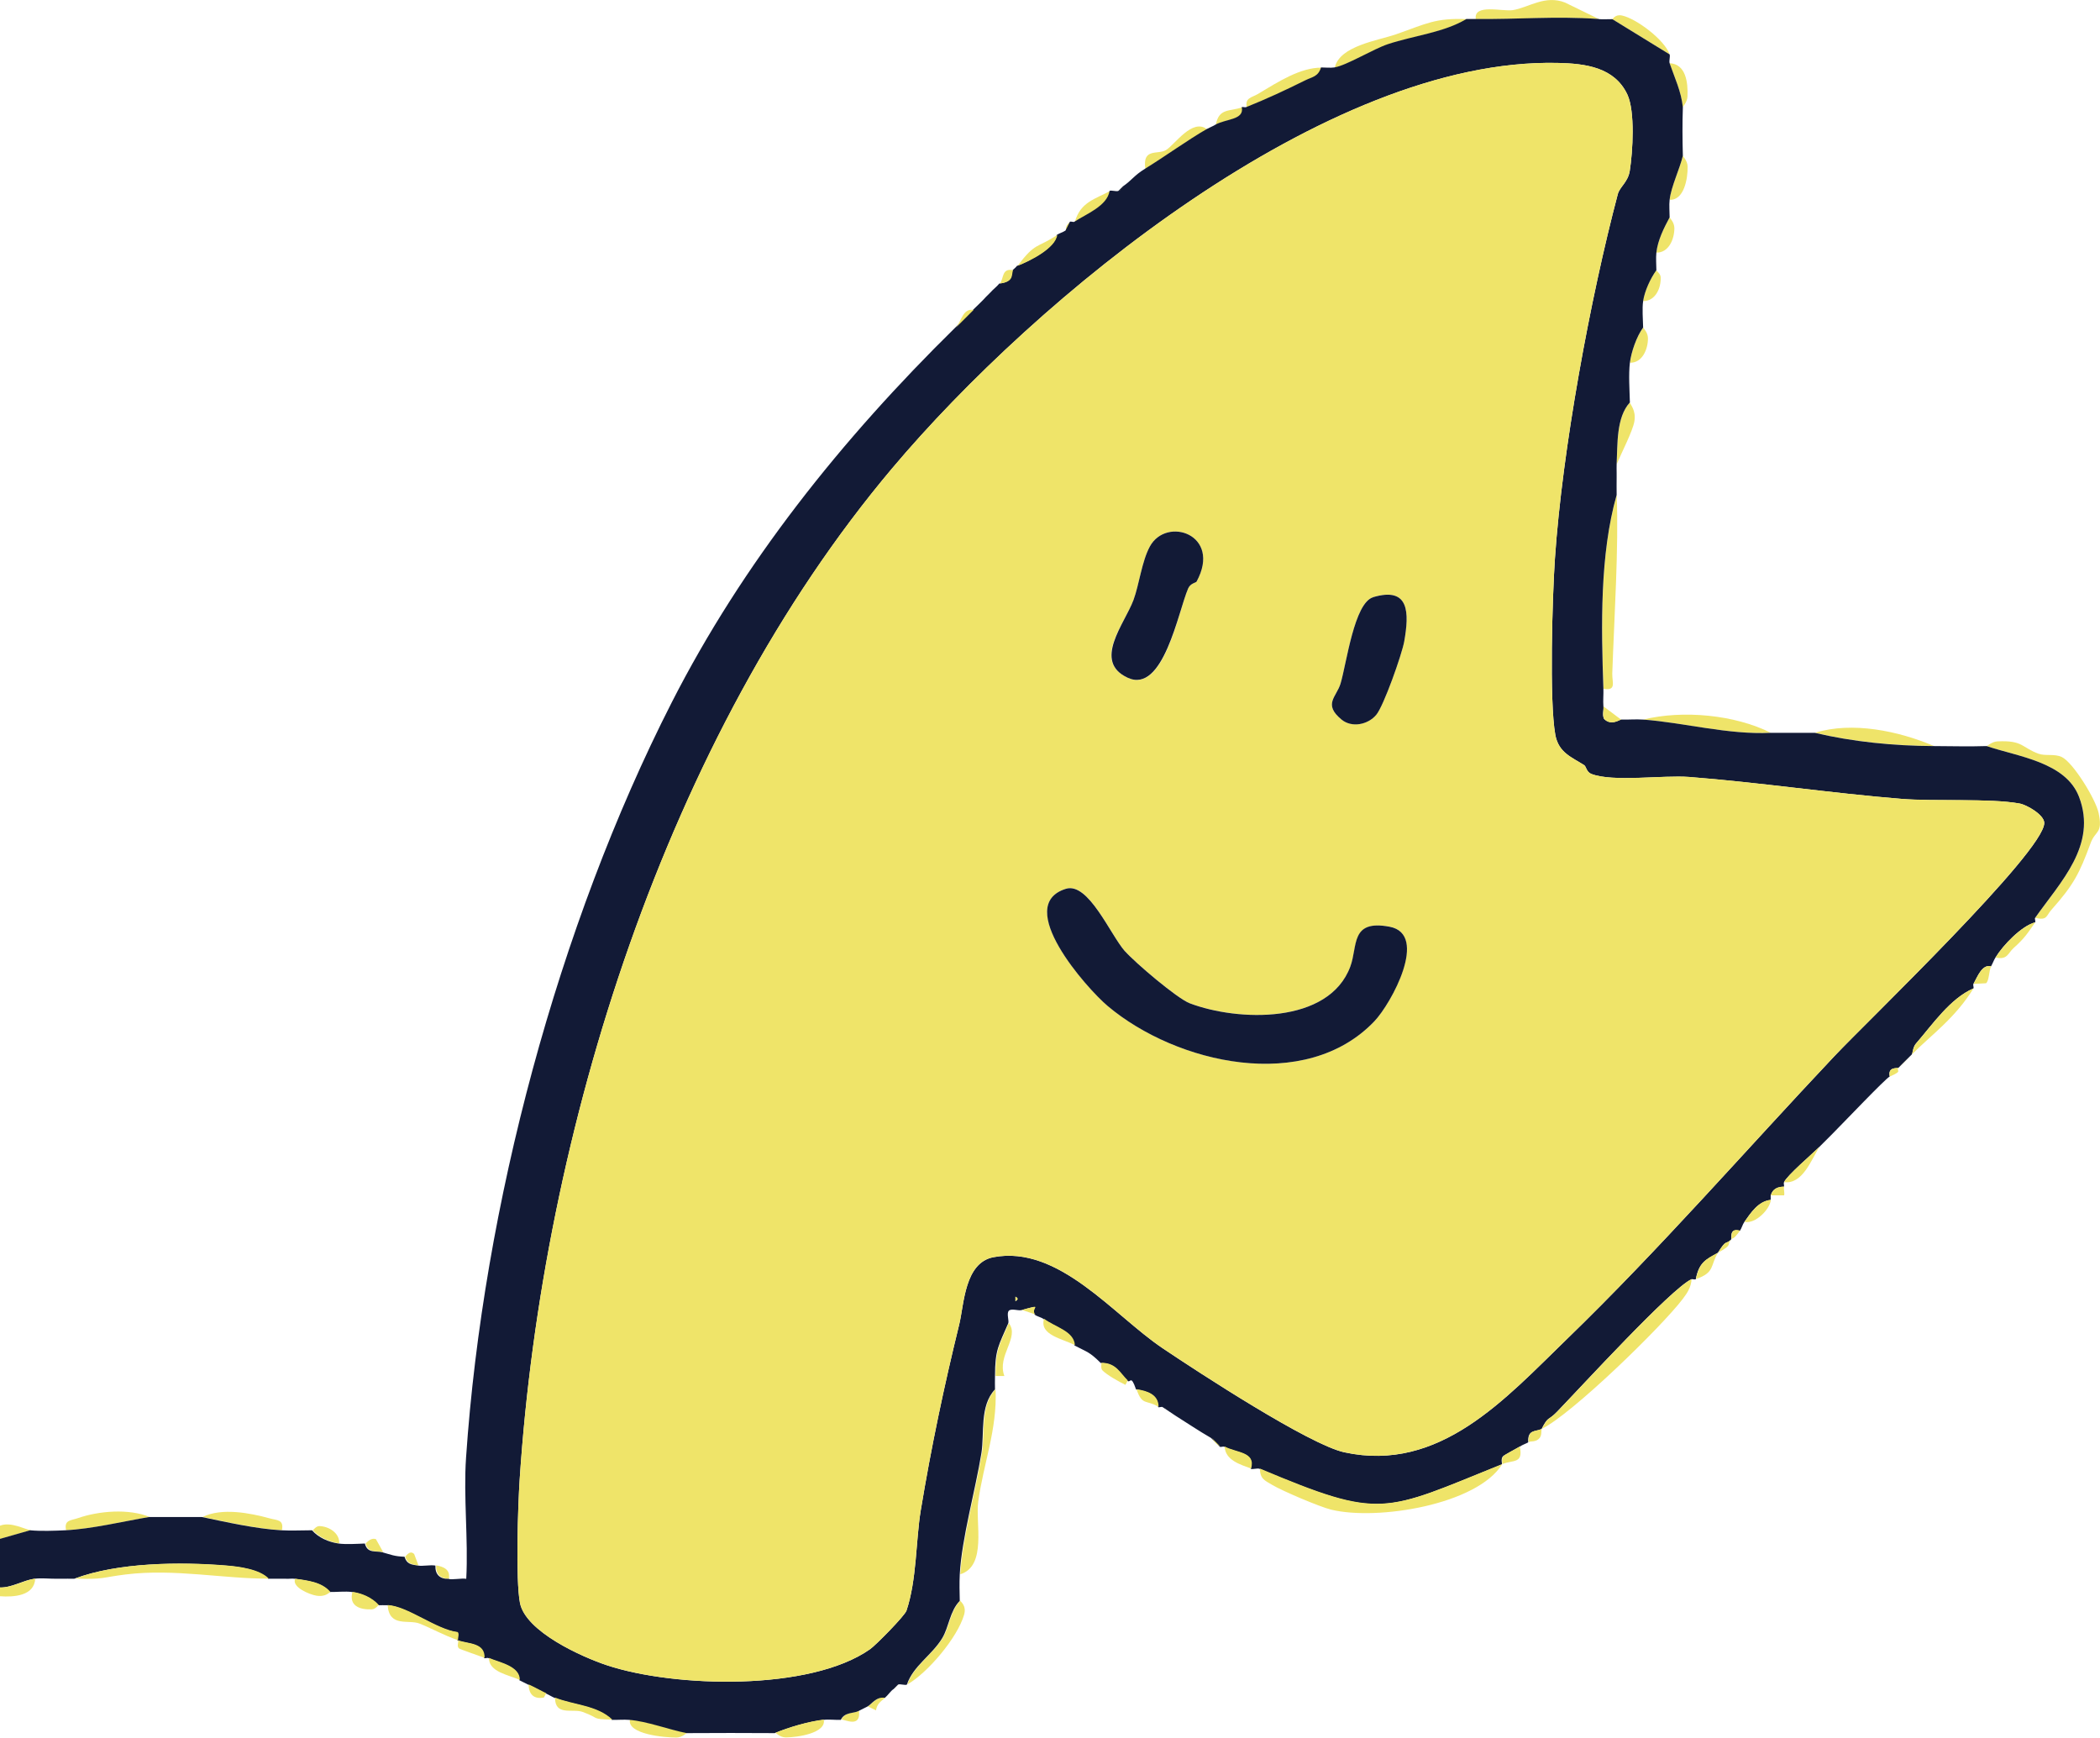
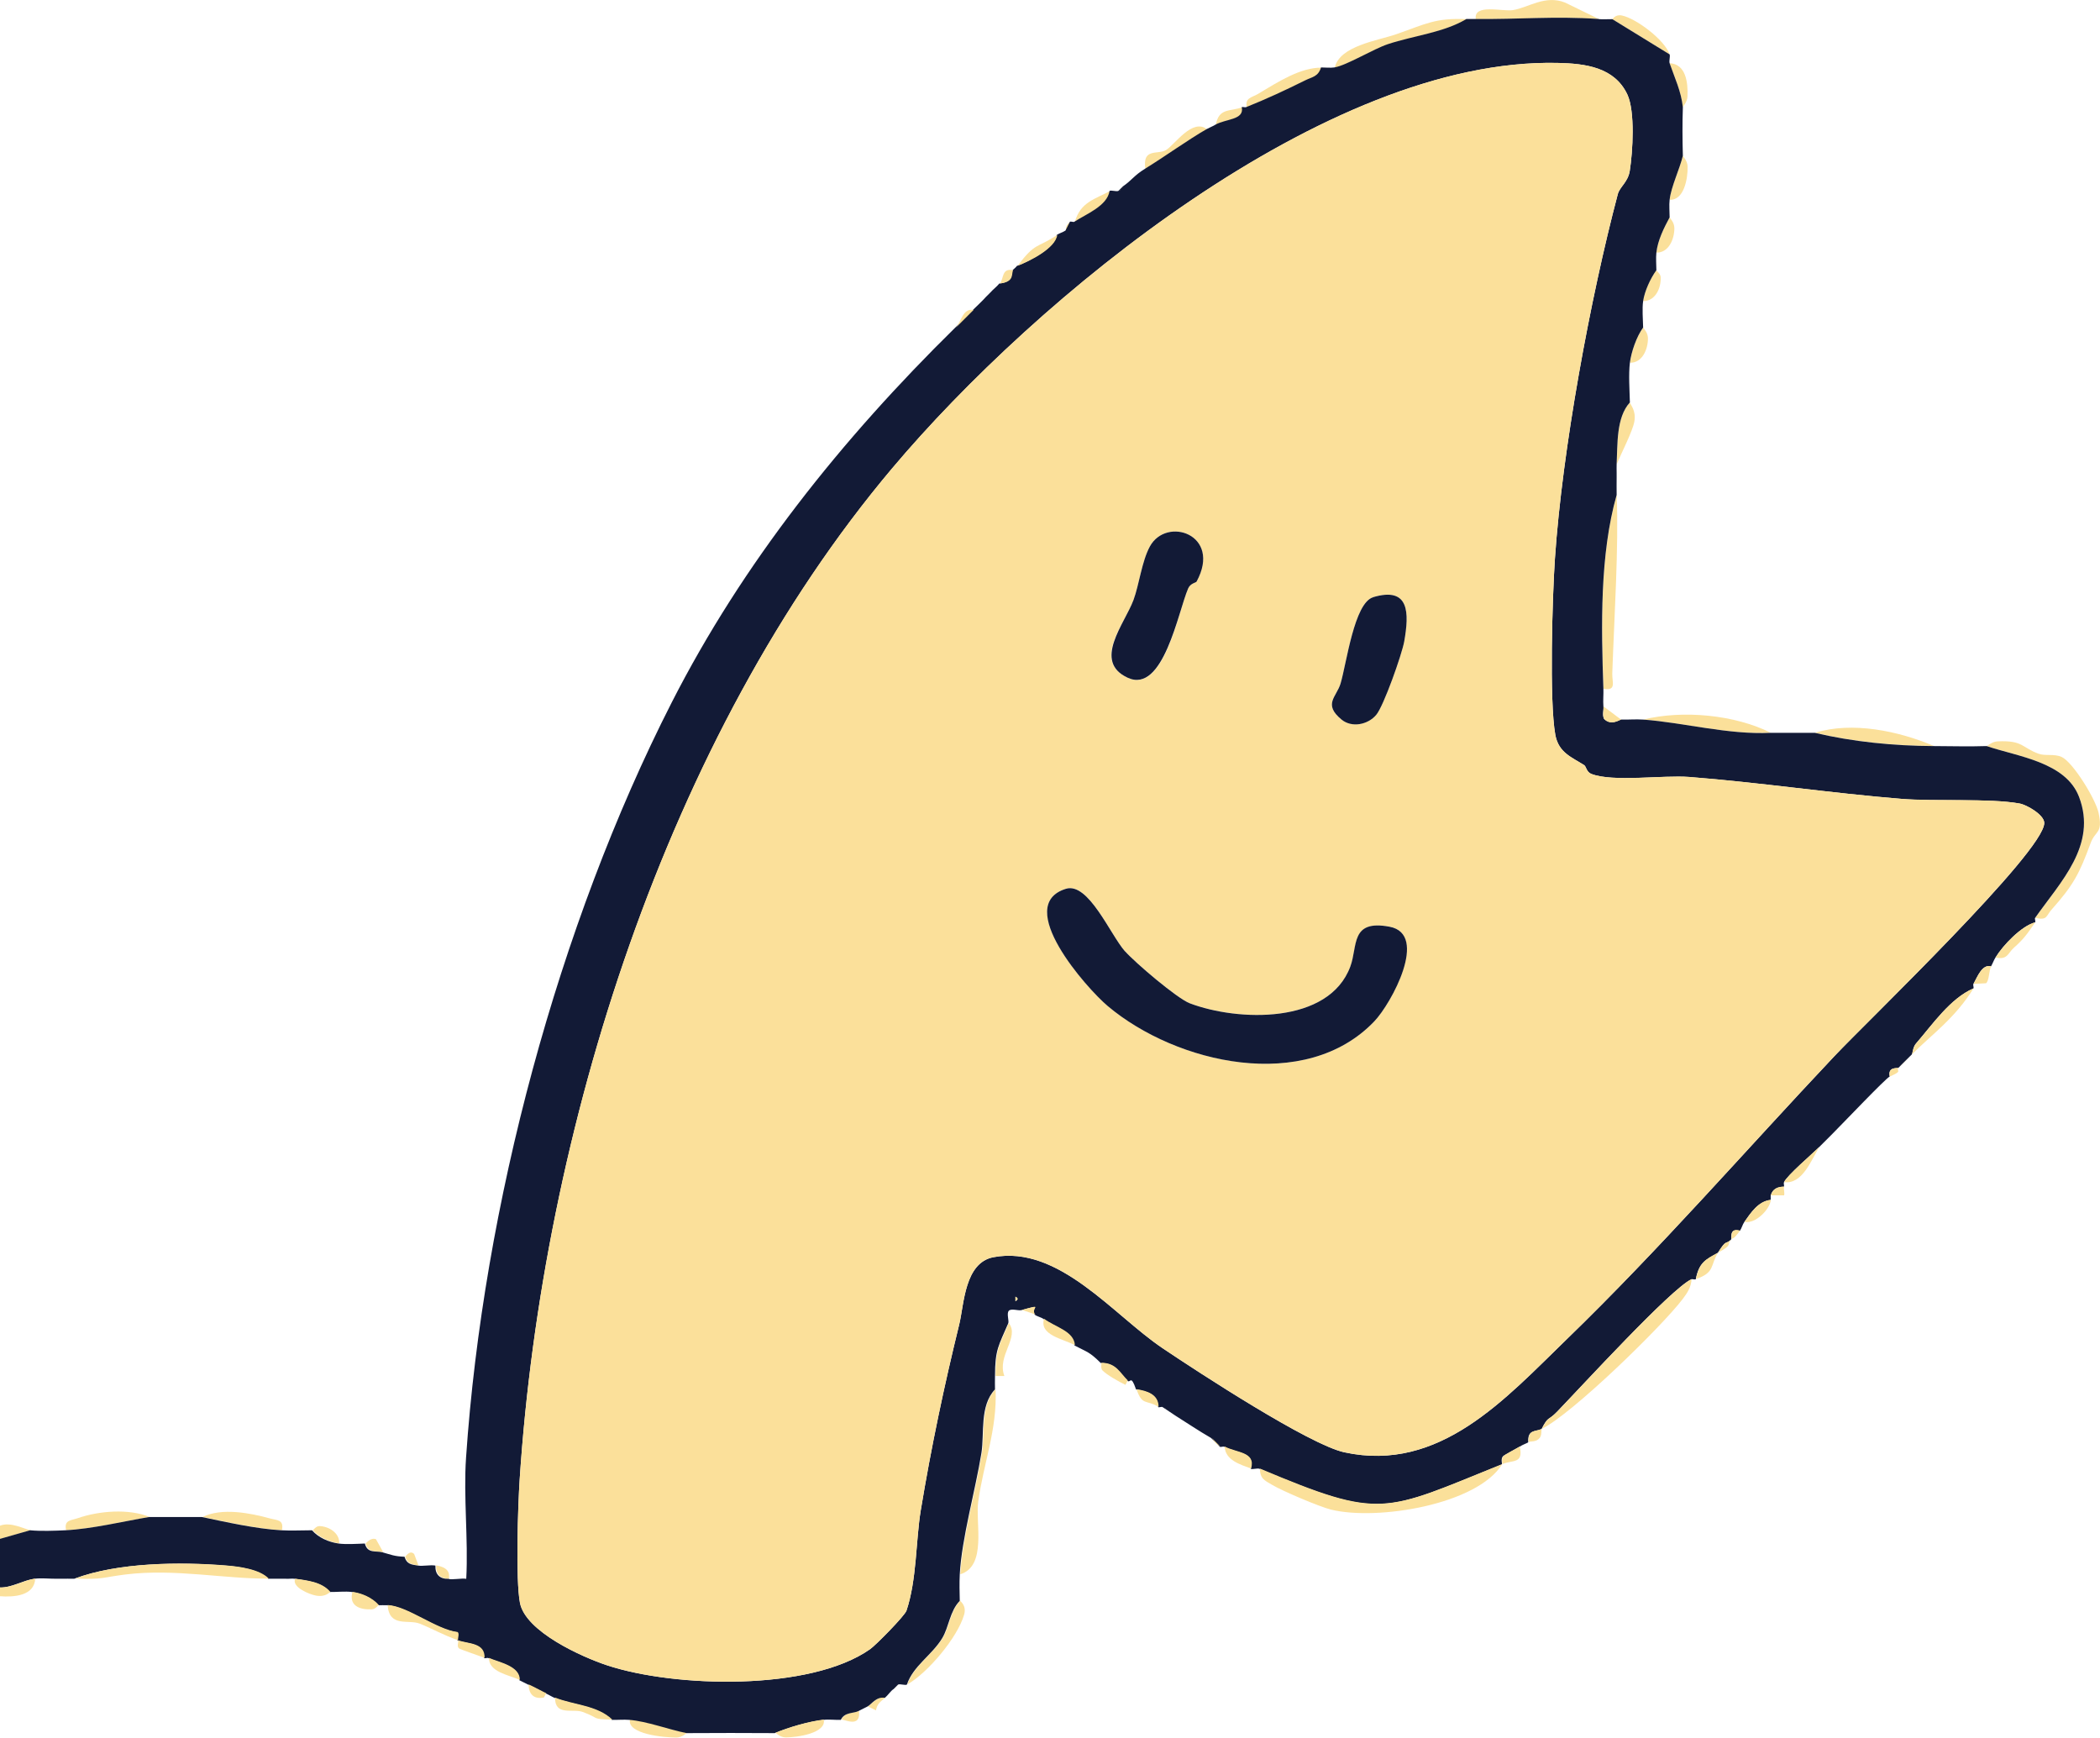
<svg xmlns="http://www.w3.org/2000/svg" id="Layer_1" version="1.1" viewBox="0 0 326.63 270.26">
  <defs>
    <style>
      .st0 {
        fill: #121a36;
      }

      .st1 {
-         fill:rgb(239, 228, 105);
+         fill: #fbe09a;
      }

      .st2 {
-        fill:rgb(239, 228, 105);
+        fill: #fbe09a;
      }

      .st3 {
-         fill:rgb(239, 228, 105);
+        fill: #fbe09a;
      }
    </style>
  </defs>
  <path class="st3" d="M4.8,237.99l-4.8,1.37v-2.06c1.72-.68,3.82.59,4.8.69Z" />
  <path class="st3" d="M309.02,116.03c.09,0,.8-.68,1.67-.72,3.98-.19,3.73.95,6.38,1.92,1.06.39,2.46-.03,3.61.51,1.76.83,5.28,6.56,5.73,8.69.7,3.3-.5,2.67-1.25,4.73-1.76,4.78-2.64,6.46-6.09,10.35-.84.94-.6,1.69-2.52,1.25,3.94-5.6,9.7-11.31,6.83-18.82-2.08-5.43-9.5-6.25-14.37-7.9Z" />
  <path class="st3" d="M251.46,76.98c.32,8.39-.38,18.78-.69,27.78-.04,1.32.7,2.75-1.37,2.37-.34-9.74-.58-20.88,2.06-30.15Z" />
  <path class="st3" d="M154.85,216.07c.27,6.31-1.88,11.49-2.7,17.51-.45,3.29,1.38,9.98-2.78,11.27.29-5.57,2.45-13.16,3.37-18.9.48-3.02-.31-7.33,2.11-9.88Z" />
  <path class="st3" d="M228.17,2.98c-3.49,2.1-8.2,2.59-12.2,3.91-2.28.75-6.47,3.34-8.36,3.63.72-3.39,6.73-4.21,9.54-5.19,4.61-1.6,6.06-2.57,11.01-2.35Z" />
  <path class="st3" d="M229.54,2.98c-.38-2.47,4.18-1.14,5.79-1.41,2.47-.41,4.98-2.4,8.1-1.17l5.29,2.58c-6.97-.47-12.4.08-19.19,0Z" />
  <path class="st3" d="M275.44,113.98c-6.68.32-13.49-1.58-19.87-2.06,6.17-1.52,14.25-.76,19.87,2.06Z" />
  <path class="st3" d="M300.8,116.03c-6.23-.03-12.6-.66-18.5-2.06,5.81-1.79,13-.28,18.5,2.06Z" />
  <path class="st3" d="M149.37,248.96c0,.16,1.01.73.58,2.2-1.04,3.57-5.66,9.02-8.81,10.82.96-2.88,3.89-4.58,5.48-7.2,1.06-1.75,1.19-4.23,2.74-5.82Z" />
  <path class="st3" d="M23.3,235.94c-3.91.66-8.91,1.85-13.02,2.06-.35-1.62.75-1.5,1.85-1.88,3.22-1.12,7.89-1.52,11.17-.17Z" />
  <path class="st3" d="M31.52,235.94c2.96-1.47,7.39-.62,10.43.22,1.16.32,2.23.16,1.9,1.84-3.91-.21-8.64-1.28-12.33-2.06Z" />
  <path class="st3" d="M205.56,10.51c-.44,1.45-1.39,1.47-2.45,2-2.97,1.48-6.11,2.94-9.19,4.17-.31-1.48.78-1.5,1.69-2.04,3.33-2,6.67-4.14,9.96-4.12Z" />
  <path class="st3" d="M187.74,20.11c-2.98,1.71-6.37,4.17-9.59,6.17-.5-3.34,1.93-2.16,3.22-2.95,1.36-.83,4.09-5,6.37-3.22Z" />
  <path class="st3" d="M259.69,8.46l-8.91-5.48c.08,0,.43-.79,1.49-.57,2.27.48,6.66,3.82,7.42,6.05Z" />
  <path class="st3" d="M251.46,72.18c.15-3.06-.09-7.23,2.06-9.59,0,.32,1.01,1.19.68,3-.27,1.5-2.05,4.95-2.73,6.59Z" />
  <path class="st3" d="M106.89,269.51c-.09,0-.78.74-1.69.74-1.87,0-7.67-.52-7.22-2.8,2.66.2,6.17,1.52,8.91,2.06Z" />
  <path class="st3" d="M259.69,31.07c.23-2.07,1.54-4.69,2.06-6.85,0,.09.72.78.74,1.68.04,1.87-.56,5.3-2.8,5.17Z" />
  <path class="st3" d="M261.74,16.68c-.27-2.5-1.26-4.56-2.06-6.85,2.55.12,2.88,3.02,2.79,5.17-.04.88-.73,1.59-.74,1.68Z" />
  <path class="st3" d="M253.52,56.42c.21-1.67,1.03-4.1,2.06-5.48,0,.09.73.73.74,1.67.01,1.69-.87,3.84-2.79,3.81Z" />
  <path class="st3" d="M257.63,39.29c.21-1.91,1.16-3.81,2.06-5.48,0,.09.73.73.74,1.67,0,1.7-.87,3.84-2.79,3.81Z" />
  <path class="st3" d="M172.67,29.7c-.35,2.33-3.64,3.59-5.48,4.8.85-3.08,3.17-3.54,5.48-4.8Z" />
  <path class="st3" d="M255.57,46.83c.22-1.55,1.12-3.52,2.06-4.8,0,.11.65.54.67,1.09.07,1.7-.83,3.73-2.73,3.71Z" />
  <path class="st3" d="M52.76,240.05c-1.5-.22-3.09-.89-4.11-2.06.1,0,.49-.64,1.03-.63,1.48.04,3.16,1.08,3.08,2.68Z" />
  <path class="st3" d="M193.22,16.68c.44,2.02-2.49,1.81-4.11,2.74.46-2.67,2.19-2.04,4.11-2.74Z" />
  <path class="st3" d="M59.61,241.42c-1.02-.28-2.33.24-2.74-1.37.09,0,.71-.95,1.6-.66l1.14,2.03Z" />
  <path class="st3" d="M133.61,266.09c.3,2.71-2.14,1.35-2.74,1.37.56-1.23,1.97-.98,2.74-1.37Z" />
  <path class="st3" d="M69.89,245.53c-1.37.06-2.1-.66-2.06-2.06,2.63.43,1.85,1.92,2.06,2.06Z" />
  <path class="st3" d="M65.09,243.48c-1.03-.16-1.72-.23-2.06-1.37.07,0,.7-1.11,1.39-.4l.67,1.77Z" />
  <path class="st3" d="M137.72,264.03c-.72.59-1.31.96-1.47,1.99l-1.27-.62c.66-.33,1.37-1.6,2.74-1.37Z" />
  <path class="st3" d="M165.81,35.87c.06-.04-.27-.75.69-1.37l-.69,1.37Z" />
  <path class="st3" d="M251.46,74.24v-.69c0,.23,0,.47,0,.69Z" />
  <g>
    <path class="st0" d="M248.72,2.98c.68.05,1.37-.01,2.06,0l8.91,5.48c.12.36-.12,1.01,0,1.37.79,2.29,1.79,4.35,2.06,6.85-.09,2.48-.07,5.05,0,7.54-.52,2.16-1.82,4.78-2.06,6.85-.1.85,0,1.86,0,2.74-.9,1.67-1.85,3.57-2.06,5.48-.09.85-.01,1.86,0,2.74-.93,1.28-1.83,3.25-2.06,4.8-.17,1.16-.03,2.85,0,4.11-1.02,1.39-1.85,3.81-2.06,5.48-.22,1.78-.05,4.29,0,6.17-2.15,2.36-1.9,6.53-2.06,9.59-.02.45,0,.92,0,1.37v.69c.01.91-.03,1.83,0,2.74-2.63,9.27-2.4,20.41-2.06,30.15.03.91-.07,1.84,0,2.74.05.64-.2,1.31.09,1.93,1.08,1.14,2.44.12,2.65.12,1.13.03,2.3-.08,3.43,0,6.38.47,13.19,2.38,19.87,2.06h6.85c5.9,1.4,12.27,2.03,18.5,2.06,2.72.01,5.5.09,8.22,0,4.86,1.65,12.29,2.47,14.37,7.9,2.87,7.51-2.9,13.23-6.83,18.82-.11.15.11.53,0,.69-2.15.59-4.99,3.55-6.17,5.48-.26.43-.44.93-.69,1.37-1.39-.36-2.1,1.57-2.74,2.74-.1.18.1.52,0,.69-3.64,1.59-6.35,5.6-8.93,8.57-.51.58-.52,1.54-.66,1.71-.12.14-1.65,1.65-2.06,2.06-.15.15-1.71-.22-1.37,1.37-.6.25-7.3,7.3-8.91,8.91l-1.37,1.37c-.23.23-.46.46-.69.69-1.11,1.1-5.02,4.43-5.48,5.48-.08.18.07.47,0,.69-1,0-1.79.36-2.06,1.37v.69c-1.93.19-3.08,1.97-4.11,3.43-.28.4-.4.98-.69,1.37-1.75-.52-1.22,1.24-1.37,1.37-.97.89-.67-.17-2.06,2.06-1.91,1.04-2.93,1.52-3.43,4.11-.21.07-.51-.08-.69,0-3.22,1.51-17.11,16.69-20.88,20.59-1.46,1.51-1.34.6-2.42,2.7-.97.47-2.18.02-2.06,2.06-.33.2-.83.35-1.37.69-.58.36-2.44,1.31-2.6,1.53-.33.47-.05,1.07-.14,1.21-18.52,7.47-18.65,8.68-37.69.69-.32-.14-1.02.13-1.37,0,.77-2.62-2.24-2.43-4.11-3.43-.18-.09-.51.09-.69,0l-1.37-1.37c-1.93-1.11-3.72-2.33-5.48-3.43l-2.06-1.37c-.17-.1-.52.1-.69,0,.02-1.93-1.77-2.5-3.43-2.74-.84-2.45-.86-.88-1.37-1.37-1.22-1.19-1.8-2.74-4.11-2.74-1.85-1.81-2.04-1.65-4.11-2.74-.15-2.21-3.05-2.8-4.8-4.11-.37-.28-1.14-.43-1.37-.69-.85-.96,1.59-1.7-2.06-.69-.48.13-1.56-.3-1.96.09s.06,1.59-.1,1.96c-1.47,3.46-2.06,4.02-2.06,8.22,0,.68-.03,1.37,0,2.06-2.42,2.55-1.63,6.86-2.11,9.88-.92,5.74-3.08,13.33-3.37,18.9-.07,1.35-.03,2.76,0,4.11-1.56,1.6-1.68,4.08-2.74,5.82-1.59,2.62-4.52,4.31-5.48,7.2-.27.16-1.09-.15-1.37,0l-.69.69c-.45.27-.9.99-1.37,1.37-1.37-.23-2.08,1.04-2.74,1.37-.46.23-.91.45-1.37.69-.77.39-2.18.14-2.74,1.37-.9.03-1.87-.11-2.74,0-2.4.29-5.29,1.14-7.54,2.06-4.56-.03-9.15-.03-13.7,0-2.74-.54-6.25-1.86-8.91-2.06-.9-.07-1.83.02-2.74,0-2.31-2.25-6-2.26-8.91-3.43-.36-.14-.83-.46-1.37-.69-.38-.16-1.82-.95-2.74-1.37-.45-.21-.9-.47-1.37-.69.04-2.16-3.1-2.7-4.8-3.43-.19-.08-.49.08-.69,0,.09-2.4-2.5-2.17-4.11-2.74-.11-.27.24-1-.07-1.28-3.32-.4-7.79-4.06-10.89-4.2-.45-.02-.91,0-1.37,0-1.02-1.16-2.61-1.84-4.11-2.06-1.01-.14-2.33.02-3.43,0-1.34-1.58-3.58-1.77-5.48-2.06-.43-.06-.92.04-1.37,0h-.69c-.69,0-1.37,0-2.06,0-1.4-1.48-4.6-1.88-6.52-2.04-7.21-.6-16.95-.49-23.63,2.04-.68-.02-1.37,0-2.06,0h-.69c-1.09.01-2.42-.14-3.43,0-1.87.26-3.53,1.42-5.48,1.37v-7.54l4.8-1.37c1.63.16,3.81.08,5.48,0,4.1-.2,9.1-1.4,13.02-2.06h8.22c3.69.77,8.42,1.84,12.33,2.06,1.58.09,3.21,0,4.8,0,1.02,1.17,2.61,1.84,4.11,2.06,1.14.16,2.89.05,4.11,0,.41,1.61,1.72,1.09,2.74,1.37,1.38.38,1.8.62,3.43.69.34,1.14,1.03,1.21,2.06,1.37.85.13,1.9-.14,2.74,0-.05,1.39.69,2.12,2.06,2.06.3.21,2.07-.13,2.74,0,.33-6.17-.45-12.76-.03-18.87,2.66-39.07,14.31-82.73,31.97-117.4,11.08-21.74,26.4-40.92,44.11-58.33.93-.92,1.82-1.82,2.74-2.74.71-.71,1.37-1.29,2.06-2.06l.69-.69c.42-.48.97-.87,1.37-1.37,2.35-.27,1.72-1.52,2.06-2.06.07-.11.44-.36.69-.69,2.05-.79,5.92-2.77,6.17-4.8.42-.28.95-.41,1.37-.69l.69-1.37c.16-.1.53.1.69,0,1.85-1.21,5.13-2.46,5.48-4.8.28-.15,1.05.15,1.37,0l.69-.69c1.46-1.01,1.73-1.69,3.43-2.74,3.23-1.99,6.62-4.46,9.59-6.17.39-.22.88-.4,1.37-.69,1.62-.94,4.55-.72,4.11-2.74.2-.07.49.08.69,0,3.08-1.23,6.22-2.69,9.19-4.17,1.07-.53,2.01-.55,2.45-2,.66,0,1.46.09,2.06,0,1.89-.29,6.08-2.88,8.36-3.63,4-1.32,8.7-1.8,12.2-3.91.45.02.91,0,1.37,0,6.79.08,12.22-.47,19.19,0ZM246.43,119.03c-1.96-1.26-4.01-1.94-4.52-4.74-.95-5.19-.46-21.52-.06-27.4,1.15-16.98,5.49-40.47,9.78-56.69.3-1.13,1.59-1.87,1.86-3.62.47-2.96.85-9.27-.38-11.89-2-4.23-6.51-4.81-10.87-4.9-36.01-.78-81.14,36.53-103.49,63.07-35.18,41.77-54.37,103.3-57.92,157.23-.27,4.14-.64,15.6.04,19.2.86,4.5,9.66,8.44,13.56,9.73,10.5,3.47,31.57,4.05,40.9-2.51.9-.63,5.38-5.19,5.66-5.99,1.61-4.76,1.46-10.94,2.22-15.59,1.63-9.86,3.63-19.34,5.99-28.95.76-3.08.81-9.58,5.32-10.44,10.16-1.93,18.67,9.02,26.27,14.13,5.55,3.74,22.85,15.04,28.32,16.22,14.84,3.21,25.03-8.34,34.58-17.59,14.52-14.07,27.8-29.37,41.63-44.03,5.03-5.34,32.6-31.75,32.64-36.26.01-1.26-2.7-2.82-3.83-3.03-4.68-.85-13.14-.29-18.46-.73-10.88-.89-21.98-2.55-32.91-3.4-4.15-.32-11.88.84-15.26-.48-.74-.29-.8-1.16-1.07-1.33ZM157.94,201.68v.69c.44-.23.44-.46,0-.69Z" />
    <path class="st1" d="M5.48,245.53c-.14,2.68-3.29,2.9-5.48,2.74v-1.37c1.95.05,3.61-1.11,5.48-1.37Z" />
    <path class="st1" d="M236.39,224.98c.55,2.74-1.01,2.04-2.74,2.74-3.86,6.29-19.39,8.84-26.61,7.08-1.76-.43-7.54-2.88-9.17-3.85-1.17-.7-1.88-.92-1.91-2.54,19.04,8,19.16,6.78,37.69-.69.09-.14-.18-.74.14-1.21.15-.22,2.01-1.17,2.6-1.53Z" />
    <path class="st1" d="M263.11,198.94c-.08,1.24-.64,2.12-1.37,3.08-3.34,4.4-17.33,17.99-21.93,20.21-.14.27.04.92-.32,1.4-.56.73-1.42.47-1.73.66-.13-2.03,1.09-1.59,2.06-2.06,1.07-2.1.96-1.19,2.42-2.7,3.76-3.9,17.66-19.08,20.88-20.59Z" />
    <path class="st1" d="M41.8,245.53c-7.02.04-14.63-1.58-22.23-.65-3.82.47-3.34.8-7.91.65,6.68-2.53,16.42-2.64,23.63-2.04,1.92.16,5.12.57,6.52,2.04Z" />
    <path class="st1" d="M60.3,249.64c3.1.14,7.57,3.8,10.89,4.2.31.28-.03,1,.07,1.28,1.61.58,4.2.34,4.11,2.74-.72-.29-3.85-1.34-4-1.49-.36-.37,0-.99-.11-1.25-2.5-.89-3.98-1.79-5.98-2.59-1.75-.7-4.74.66-4.99-2.89Z" />
    <path class="st1" d="M95.24,267.46c-3.43-.09-1.79-.17-4.63-1.2-1.54-.56-4.31.69-4.28-2.23,2.9,1.16,6.59,1.18,8.91,3.43Z" />
    <path class="st1" d="M306.96,153.72c-2.93,4.72-6.58,7.24-9.59,10.28-.79.79-1.03,1.12-2.06,2.06-.54.5.86.44-1.37,1.37-.34-1.59,1.22-1.22,1.37-1.37.4-.41,1.93-1.91,2.06-2.06.14-.16.16-1.12.66-1.71,2.58-2.97,5.29-6.98,8.93-8.57Z" />
    <path class="st1" d="M156.91,205.79c1.73,2.23-1.89,5.06-.69,8.23h-1.37c0-4.21.59-4.77,2.06-8.23Z" />
    <path class="st1" d="M128.13,267.46c.41,2.13-4.18,2.76-5.88,2.77-.96,0-1.56-.72-1.65-.72,2.25-.91,5.13-1.76,7.54-2.06Z" />
    <path class="st1" d="M316.56,143.44c-1.13,1.61-1.58,2.42-3.38,4.02-.85.76-.95,1.9-2.79,1.46,1.18-1.93,4.01-4.89,6.17-5.48Z" />
    <path class="st1" d="M164.44,36.55c-.25,2.03-4.12,4-6.17,4.8,2.83-3.74,2.94-2.67,6.17-4.8Z" />
    <path class="st1" d="M51.39,247.59c-.11,0-.65.84-2.19.59-1.07-.18-3.87-1.32-3.29-2.64,1.91.28,4.14.48,5.48,2.06Z" />
    <path class="st1" d="M58.93,249.64c-.09,0-.51.64-1.08.67-1.94.08-3.61-.56-3.03-2.72,1.5.21,3.09.89,4.11,2.06Z" />
    <path class="st1" d="M167.19,209.22c-1.91-1.01-5.57-1.56-4.8-4.11,1.74,1.31,4.65,1.9,4.8,4.11Z" />
    <path class="st1" d="M80.85,261.29c-1.69-.79-4.83-1.21-4.8-3.43,1.7.72,4.83,1.27,4.8,3.43Z" />
    <path class="st1" d="M190.48,224.98c1.87.99,4.88.81,4.11,3.43-1.67-.63-4.02-1.28-4.11-3.43Z" />
    <path class="st1" d="M175.41,214.7l-.36.69c-.93-.43-2.92-1.56-3.58-2.25-.34-.36-.09-1.1-.17-1.18,2.31,0,2.89,1.55,4.11,2.74Z" />
    <path class="st1" d="M270.65,191.4c-1.1,1.5-1.06,1.04-1.37,1.37-.81.87.39.73-2.06,2.06-1.25,2-.43,3.07-3.43,4.11.5-2.59,1.51-3.07,3.43-4.11,1.39-2.22,1.09-1.16,2.06-2.06.15-.13-.38-1.89,1.37-1.37Z" />
    <path class="st1" d="M275.44,186.61c-.15,1.49-2.41,3.8-4.11,3.43,1.03-1.46,2.18-3.24,4.11-3.43Z" />
    <path class="st1" d="M180.2,218.81c-1.99-1.18-2.52-.11-3.43-2.74,1.65.24,3.44.81,3.43,2.74Z" />
    <path class="st1" d="M84.96,263.35l-.36.67c-1.53.31-2.37-.48-2.38-2.04.92.42,2.36,1.21,2.74,1.37Z" />
    <path class="st1" d="M309.7,150.29c-.34.61-.3,2.28-.8,2.64l-1.94.1c.64-1.17,1.35-3.1,2.74-2.74Z" />
    <path class="st1" d="M249.41,109.87l2.74,2.06c-.21,0-1.57,1.02-2.65-.12-.29-.62-.04-1.3-.09-1.93Z" />
    <path class="st1" d="M282.98,178.38c-1.29,2.08-2.63,5.86-5.48,5.48.46-1.05,4.37-4.38,5.48-5.48Z" />
    <path class="st1" d="M277.5,184.55c-.11.33.1.94,0,1.37h-2.06c.26-1.01,1.06-1.36,2.06-1.37Z" />
    <path class="st1" d="M158.96,203.74c3.65-1.01,1.2-.27,2.06.69l-2.06-.69Z" />
    <path class="st1" d="M157.59,42.03c-.34.53.29,1.78-2.06,2.06.62-.77.25-2.45,2.06-2.06Z" />
    <path class="st1" d="M151.43,48.2c-.92.92-1.81,1.82-2.74,2.74.91-1.1,1.06-2.99,2.74-2.74Z" />
    <path class="st1" d="M182.94,220.18c-.78-.49-1.56-1.07-2.06-1.37l2.06,1.37Z" />
    <path class="st1" d="M283.67,177.7l1.37-1.37c-.46.46-.9.91-1.37,1.37Z" />
    <path class="st1" d="M189.8,224.98c-.92-.49-1.24-1.3-1.37-1.37l1.37,1.37Z" />
    <path class="st1" d="M8.91,245.53h.69c-.2,0-.48,0-.69,0Z" />
    <path class="st1" d="M43.85,245.53h.69-.69Z" />
    <path class="st1" d="M153.48,46.14c.22-.24.48-.44.69-.69l-.69.69Z" />
    <path class="st1" d="M174.04,29.7c.19-.09.42-.5.69-.69l-.69.69Z" />
    <path class="st1" d="M139.09,262.66l.69-.69c-.22.12-.42.53-.69.69Z" />
    <path class="st2" d="M246.43,119.03c.27.17.34,1.04,1.07,1.33,3.38,1.32,11.1.16,15.26.48,10.93.85,22.03,2.52,32.91,3.4,5.32.43,13.78-.12,18.46.73,1.13.21,3.84,1.77,3.83,3.03-.04,4.5-27.61,30.92-32.64,36.26-13.83,14.67-27.11,29.96-41.63,44.03-9.55,9.25-19.74,20.8-34.58,17.59-5.47-1.18-22.77-12.49-28.32-16.22-7.59-5.11-16.1-16.06-26.27-14.13-4.51.86-4.57,7.35-5.32,10.44-2.36,9.62-4.36,19.09-5.99,28.95-.77,4.65-.61,10.83-2.22,15.59-.27.81-4.76,5.36-5.66,5.99-9.33,6.57-30.4,5.98-40.9,2.51-3.91-1.29-12.71-5.23-13.56-9.73-.69-3.6-.32-15.06-.04-19.2,3.55-53.93,22.74-115.46,57.92-157.23,22.35-26.53,67.48-63.85,103.49-63.07,4.36.09,8.87.67,10.87,4.9,1.24,2.62.85,8.93.38,11.89-.28,1.75-1.56,2.48-1.86,3.62-4.29,16.21-8.63,39.71-9.78,56.69-.4,5.88-.89,22.2.06,27.4.51,2.8,2.56,3.48,4.52,4.74ZM186.12,90.45c3.97-7.34-4.7-10.22-7.28-5.44-1.25,2.31-1.66,5.93-2.53,8.29-1.39,3.75-6.51,9.55-.89,12.12s7.84-10.33,9.38-13.89c.36-.83,1.21-.89,1.32-1.08ZM213.58,92.88c-2.95.87-4.12,10.26-5.07,13.42-.63,2.11-2.76,3.2.14,5.6,1.59,1.32,4.11.82,5.41-.73,1.16-1.38,4-9.43,4.35-11.41.78-4.43.84-8.57-4.83-6.89ZM175,147.97c-2.29-2.58-5.69-10.83-9.2-9.74-8.27,2.55,3.25,15.5,6.51,18.24,10.7,9.01,30.77,13.57,41.46,2.37,2.64-2.76,8.44-13.57,2.38-14.71s-4.93,3-6.11,6.18c-3.33,9.02-17.47,8.57-24.97,5.73-1.96-.74-8.47-6.29-10.06-8.08Z" />
    <path class="st1" d="M157.94,201.68c.44.23.44.46,0,.69v-.69Z" />
    <path class="st0" d="M175,147.97c1.59,1.79,8.1,7.34,10.06,8.08,7.5,2.84,21.64,3.29,24.97-5.73,1.18-3.19-.03-7.34,6.11-6.18s.26,11.95-2.38,14.71c-10.69,11.2-30.76,6.63-41.46-2.37-3.26-2.74-14.77-15.69-6.51-18.24,3.51-1.08,6.91,7.16,9.2,9.74Z" />
    <path class="st0" d="M186.12,90.45c-.11.2-.96.25-1.32,1.08-1.54,3.55-3.85,16.42-9.38,13.89s-.5-8.37.89-12.12c.87-2.36,1.28-5.98,2.53-8.29,2.58-4.77,11.25-1.89,7.28,5.44Z" />
    <path class="st0" d="M213.58,92.88c5.67-1.68,5.61,2.45,4.83,6.89-.35,1.98-3.19,10.03-4.35,11.41-1.3,1.55-3.82,2.05-5.41.73-2.9-2.4-.77-3.5-.14-5.6.94-3.16,2.12-12.55,5.07-13.42Z" />
  </g>
</svg>
